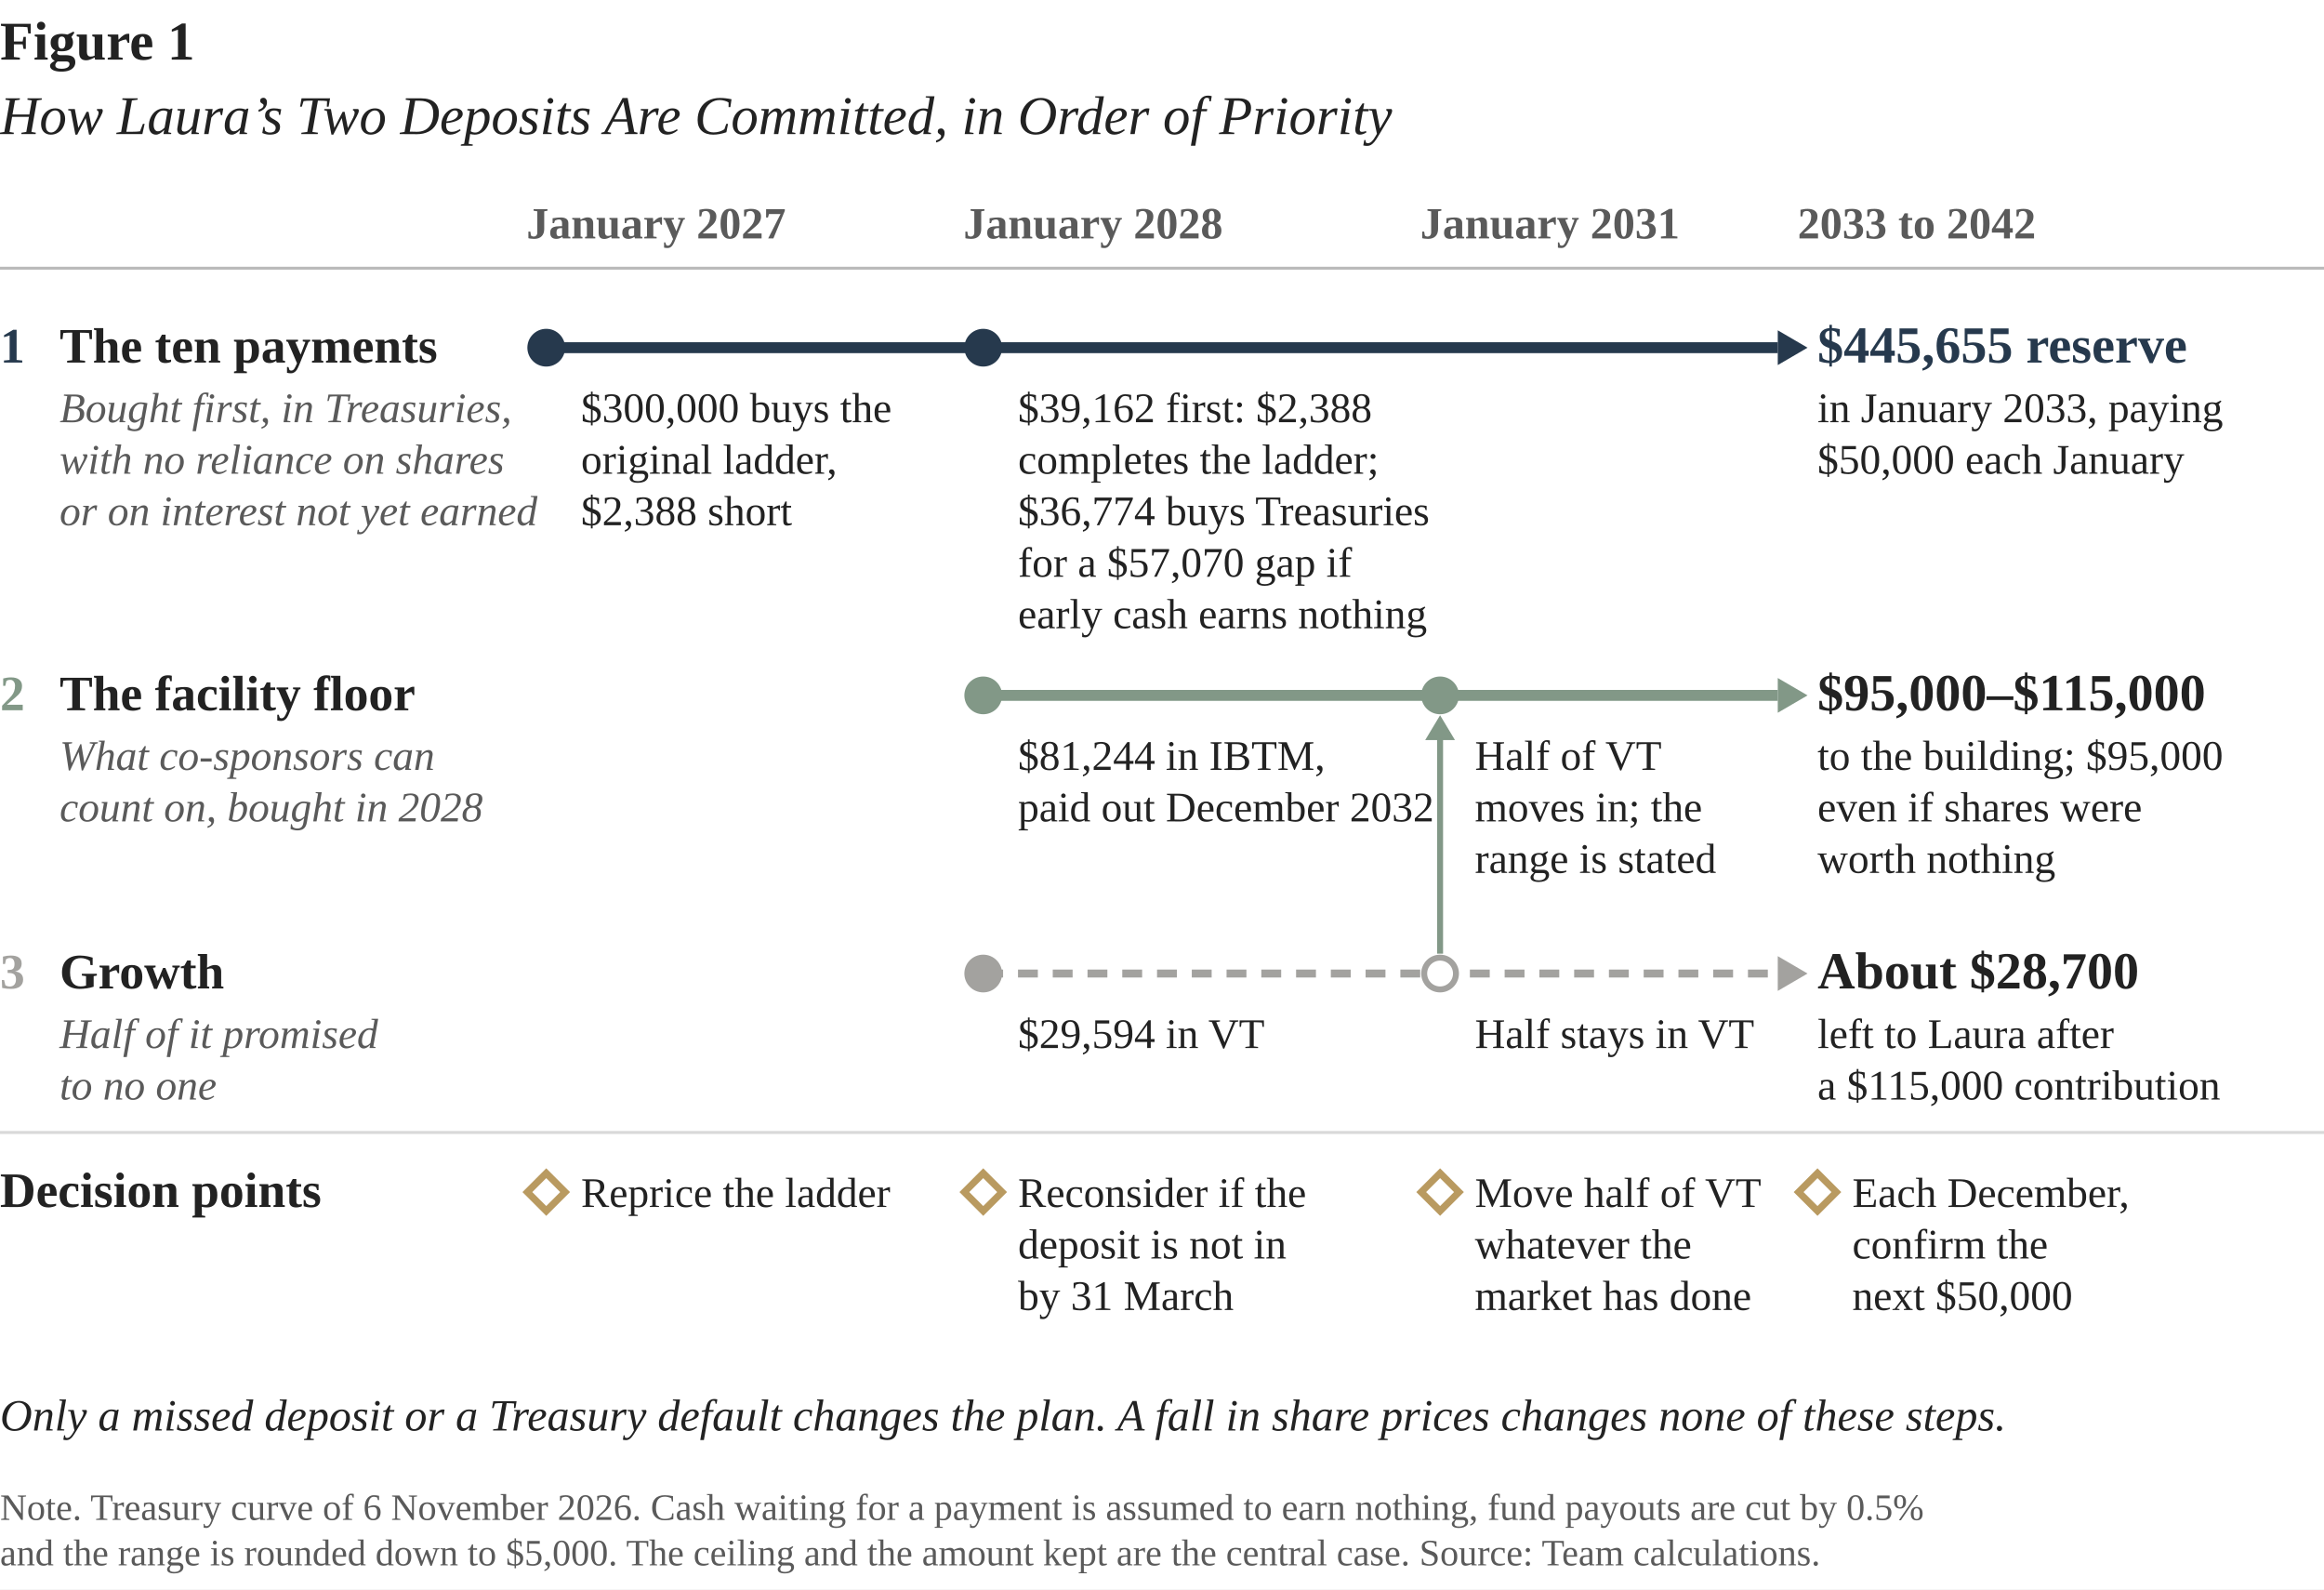
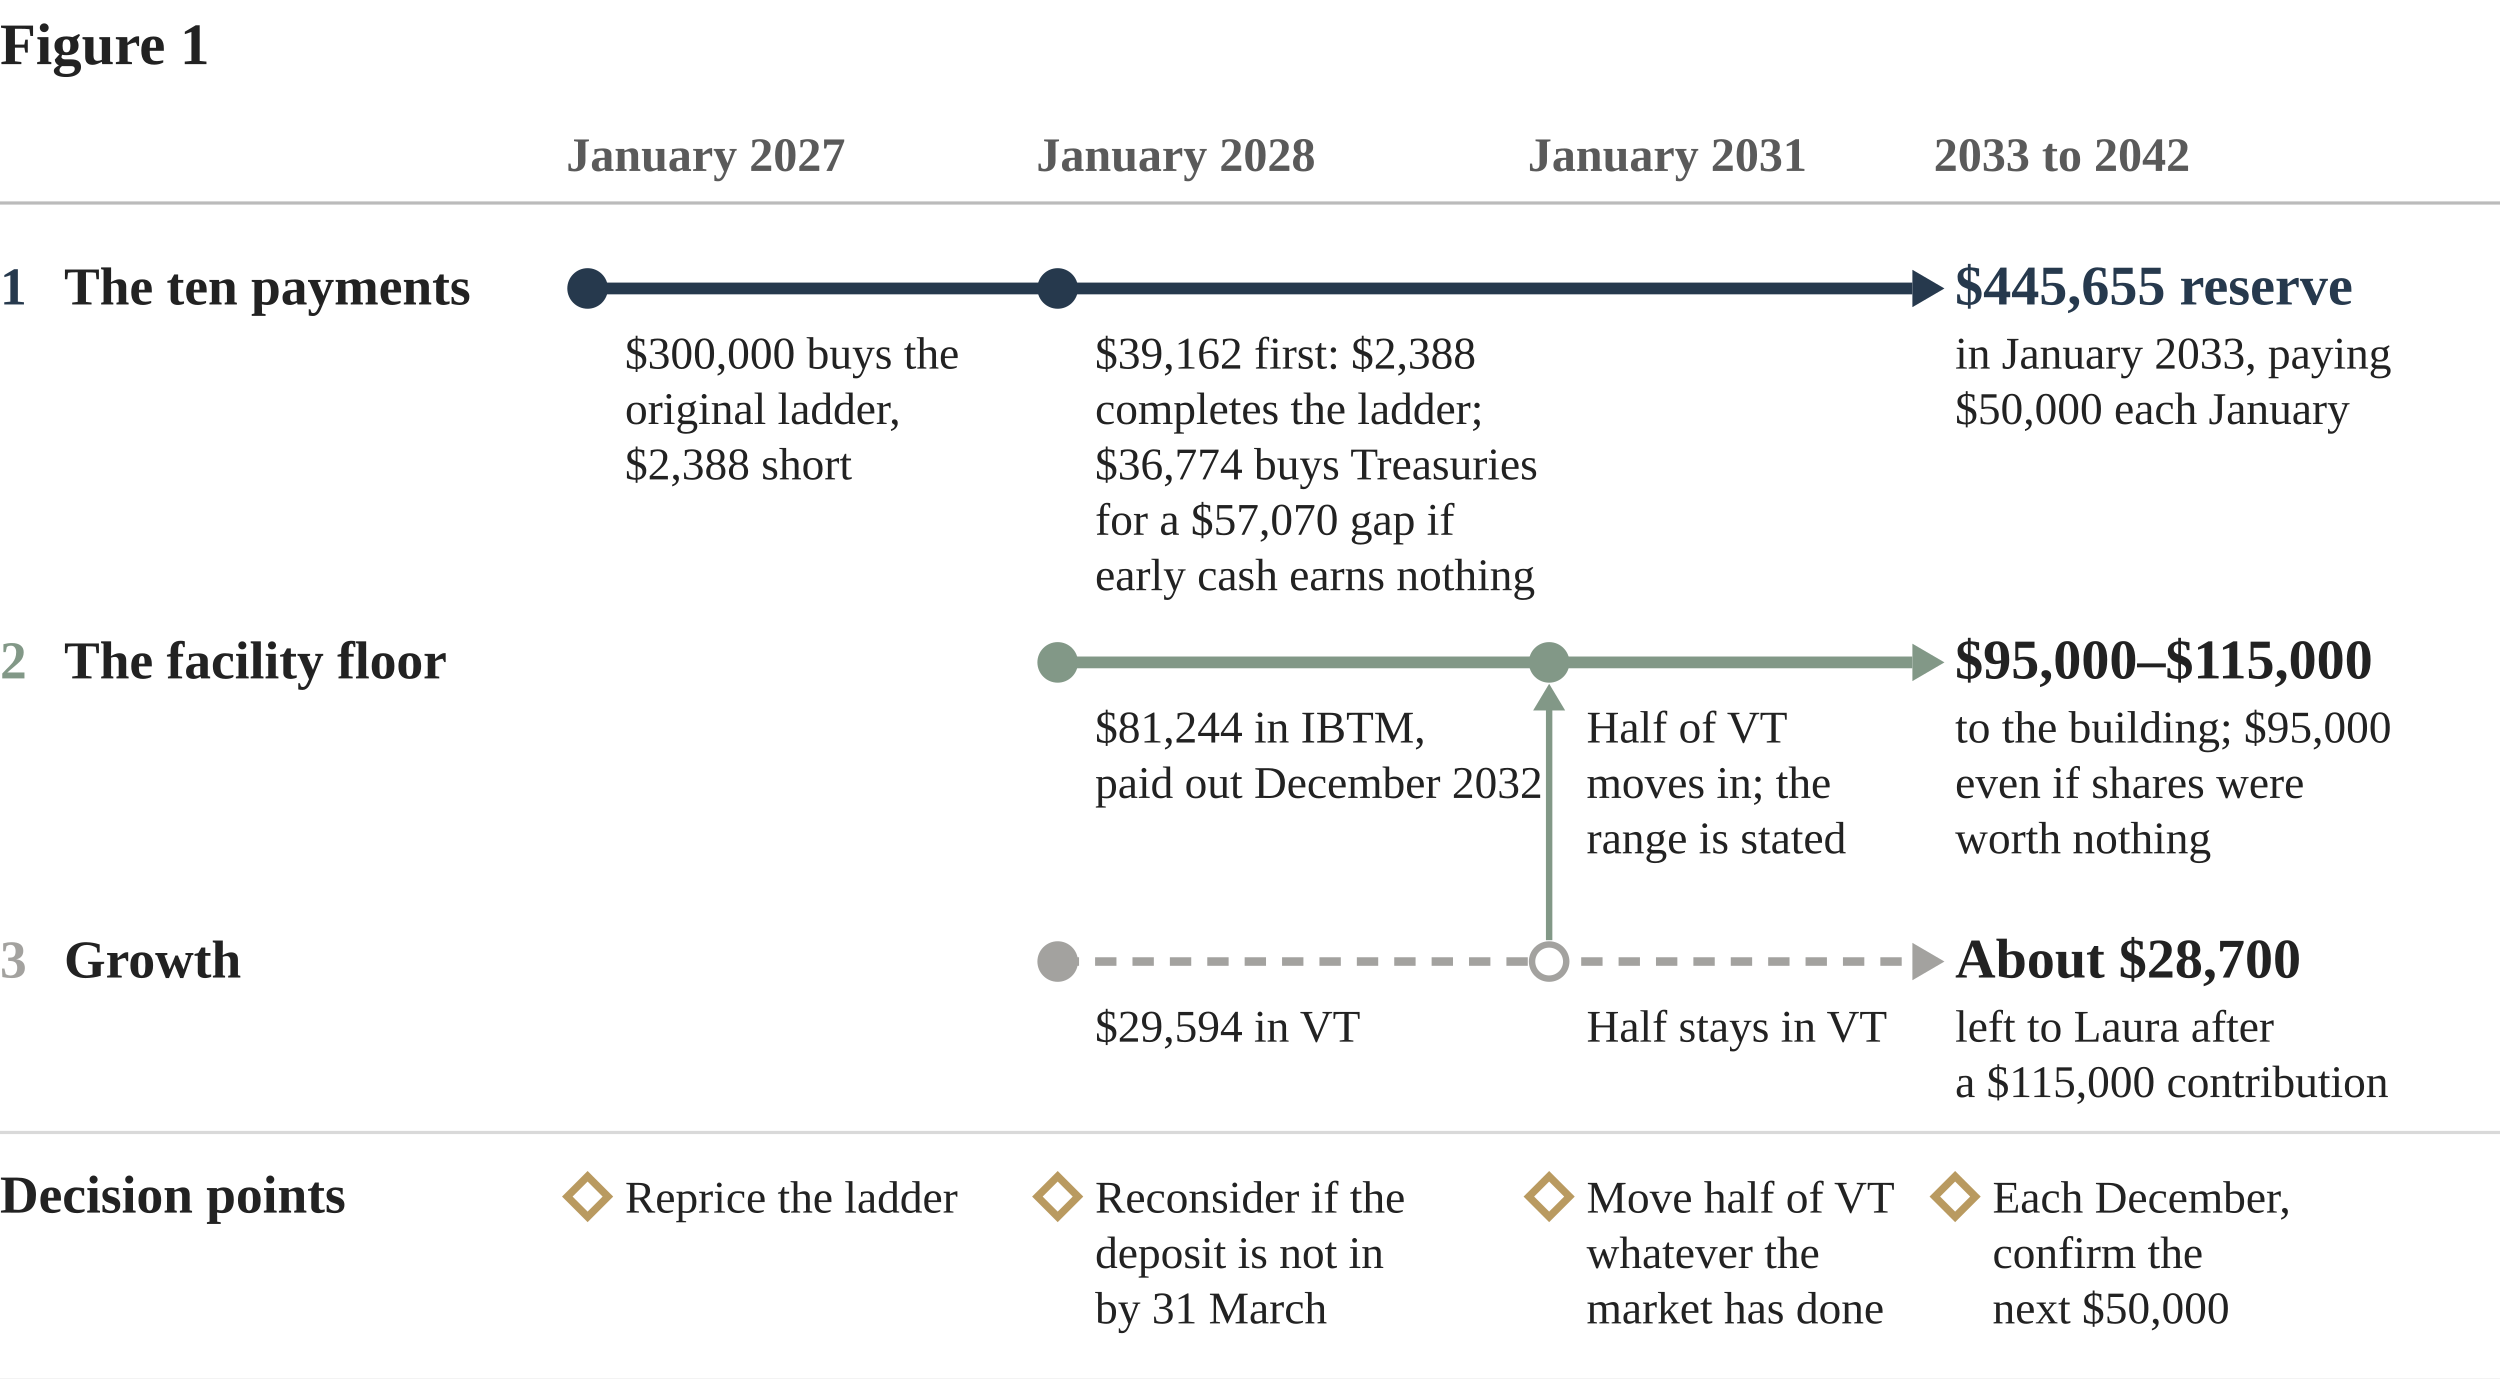
- <svg xmlns="http://www.w3.org/2000/svg" width="468pt" height="320pt" viewBox="0 0 468 320">
-   <rect width="468" height="320" fill="#fff" />
+ <svg xmlns="http://www.w3.org/2000/svg" width="468pt" height="258pt" viewBox="0 0 468 258">
+   <rect width="468" height="258" fill="#fff" />
  <text x="0" y="12" font-family="'Times New Roman', Tinos, 'Liberation Serif', Times, serif" font-size="11" font-weight="bold" font-style="normal" fill="#222222" text-anchor="start">Figure 1</text>
-   <text x="0" y="27" font-family="'Times New Roman', Tinos, 'Liberation Serif', Times, serif" font-size="11" font-weight="normal" font-style="italic" fill="#222222" text-anchor="start">How Laura’s Two Deposits Are Committed, in Order of Priority</text>
-   <text x="106" y="48" font-family="'Times New Roman', Tinos, 'Liberation Serif', Times, serif" font-size="9" font-weight="bold" font-style="normal" fill="#5A5A5A" text-anchor="start">January 2027</text>
-   <text x="194" y="48" font-family="'Times New Roman', Tinos, 'Liberation Serif', Times, serif" font-size="9" font-weight="bold" font-style="normal" fill="#5A5A5A" text-anchor="start">January 2028</text>
-   <text x="286" y="48" font-family="'Times New Roman', Tinos, 'Liberation Serif', Times, serif" font-size="9" font-weight="bold" font-style="normal" fill="#5A5A5A" text-anchor="start">January 2031</text>
-   <text x="362" y="48" font-family="'Times New Roman', Tinos, 'Liberation Serif', Times, serif" font-size="9" font-weight="bold" font-style="normal" fill="#5A5A5A" text-anchor="start">2033 to 2042</text>
-   <line x1="0" y1="54" x2="468" y2="54" stroke="#BBBBBB" stroke-width="0.6" />
-   <text x="0" y="73" font-family="'Times New Roman', Tinos, 'Liberation Serif', Times, serif" font-size="10" font-weight="bold" font-style="normal" fill="#26394D" text-anchor="start">1</text>
-   <text x="12" y="73" font-family="'Times New Roman', Tinos, 'Liberation Serif', Times, serif" font-size="10" font-weight="bold" font-style="normal" fill="#222222" text-anchor="start">The ten payments</text>
-   <text x="12" y="85.0" font-family="'Times New Roman', Tinos, 'Liberation Serif', Times, serif" font-size="8.5" font-weight="normal" font-style="italic" fill="#5A5A5A" text-anchor="start">Bought first, in Treasuries,</text>
-   <text x="12" y="95.37" font-family="'Times New Roman', Tinos, 'Liberation Serif', Times, serif" font-size="8.5" font-weight="normal" font-style="italic" fill="#5A5A5A" text-anchor="start">with no reliance on shares</text>
-   <text x="12" y="105.74" font-family="'Times New Roman', Tinos, 'Liberation Serif', Times, serif" font-size="8.5" font-weight="normal" font-style="italic" fill="#5A5A5A" text-anchor="start">or on interest not yet earned</text>
-   <line x1="110" y1="70" x2="358" y2="70" stroke="#26394D" stroke-width="2.2" />
-   <path d="M358 66.5 L364 70 L358 73.5 Z" fill="#26394D" />
-   <circle cx="110" cy="70" r="3.2" fill="#26394D" stroke="#26394D" stroke-width="1.2" />
-   <circle cx="198" cy="70" r="3.2" fill="#26394D" stroke="#26394D" stroke-width="1.2" />
-   <text x="117" y="85.0" font-family="'Times New Roman', Tinos, 'Liberation Serif', Times, serif" font-size="8.5" font-weight="normal" font-style="normal" fill="#222222" text-anchor="start">$300,000 buys the</text>
-   <text x="117" y="95.37" font-family="'Times New Roman', Tinos, 'Liberation Serif', Times, serif" font-size="8.5" font-weight="normal" font-style="normal" fill="#222222" text-anchor="start">original ladder,</text>
-   <text x="117" y="105.74" font-family="'Times New Roman', Tinos, 'Liberation Serif', Times, serif" font-size="8.5" font-weight="normal" font-style="normal" fill="#222222" text-anchor="start">$2,388 short</text>
-   <text x="205" y="85.0" font-family="'Times New Roman', Tinos, 'Liberation Serif', Times, serif" font-size="8.5" font-weight="normal" font-style="normal" fill="#222222" text-anchor="start">$39,162 first: $2,388</text>
-   <text x="205" y="95.37" font-family="'Times New Roman', Tinos, 'Liberation Serif', Times, serif" font-size="8.5" font-weight="normal" font-style="normal" fill="#222222" text-anchor="start">completes the ladder;</text>
-   <text x="205" y="105.74" font-family="'Times New Roman', Tinos, 'Liberation Serif', Times, serif" font-size="8.5" font-weight="normal" font-style="normal" fill="#222222" text-anchor="start">$36,774 buys Treasuries</text>
-   <text x="205" y="116.11" font-family="'Times New Roman', Tinos, 'Liberation Serif', Times, serif" font-size="8.5" font-weight="normal" font-style="normal" fill="#222222" text-anchor="start">for a $57,070 gap if</text>
-   <text x="205" y="126.48" font-family="'Times New Roman', Tinos, 'Liberation Serif', Times, serif" font-size="8.5" font-weight="normal" font-style="normal" fill="#222222" text-anchor="start">early cash earns nothing</text>
-   <text x="366" y="73" font-family="'Times New Roman', Tinos, 'Liberation Serif', Times, serif" font-size="10.5" font-weight="bold" font-style="normal" fill="#26394D" text-anchor="start">$445,655 reserve</text>
-   <text x="366" y="85.0" font-family="'Times New Roman', Tinos, 'Liberation Serif', Times, serif" font-size="8.5" font-weight="normal" font-style="normal" fill="#222222" text-anchor="start">in January 2033, paying</text>
-   <text x="366" y="95.37" font-family="'Times New Roman', Tinos, 'Liberation Serif', Times, serif" font-size="8.5" font-weight="normal" font-style="normal" fill="#222222" text-anchor="start">$50,000 each January</text>
-   <text x="0" y="143" font-family="'Times New Roman', Tinos, 'Liberation Serif', Times, serif" font-size="10" font-weight="bold" font-style="normal" fill="#829887" text-anchor="start">2</text>
-   <text x="12" y="143" font-family="'Times New Roman', Tinos, 'Liberation Serif', Times, serif" font-size="10" font-weight="bold" font-style="normal" fill="#222222" text-anchor="start">The facility floor</text>
-   <text x="12" y="155.0" font-family="'Times New Roman', Tinos, 'Liberation Serif', Times, serif" font-size="8.5" font-weight="normal" font-style="italic" fill="#5A5A5A" text-anchor="start">What co-sponsors can</text>
-   <text x="12" y="165.37" font-family="'Times New Roman', Tinos, 'Liberation Serif', Times, serif" font-size="8.5" font-weight="normal" font-style="italic" fill="#5A5A5A" text-anchor="start">count on, bought in 2028</text>
-   <line x1="198" y1="140" x2="358" y2="140" stroke="#829887" stroke-width="2.2" />
-   <path d="M358 136.5 L364 140 L358 143.5 Z" fill="#829887" />
-   <circle cx="198" cy="140" r="3.2" fill="#829887" stroke="#829887" stroke-width="1.2" />
-   <circle cx="290" cy="140" r="3.2" fill="#829887" stroke="#829887" stroke-width="1.2" />
-   <text x="205" y="155.0" font-family="'Times New Roman', Tinos, 'Liberation Serif', Times, serif" font-size="8.5" font-weight="normal" font-style="normal" fill="#222222" text-anchor="start">$81,244 in IBTM,</text>
-   <text x="205" y="165.37" font-family="'Times New Roman', Tinos, 'Liberation Serif', Times, serif" font-size="8.5" font-weight="normal" font-style="normal" fill="#222222" text-anchor="start">paid out December 2032</text>
-   <text x="297" y="155.0" font-family="'Times New Roman', Tinos, 'Liberation Serif', Times, serif" font-size="8.5" font-weight="normal" font-style="normal" fill="#222222" text-anchor="start">Half of VT</text>
-   <text x="297" y="165.37" font-family="'Times New Roman', Tinos, 'Liberation Serif', Times, serif" font-size="8.5" font-weight="normal" font-style="normal" fill="#222222" text-anchor="start">moves in; the</text>
-   <text x="297" y="175.74" font-family="'Times New Roman', Tinos, 'Liberation Serif', Times, serif" font-size="8.5" font-weight="normal" font-style="normal" fill="#222222" text-anchor="start">range is stated</text>
-   <text x="366" y="143" font-family="'Times New Roman', Tinos, 'Liberation Serif', Times, serif" font-size="10.5" font-weight="bold" font-style="normal" fill="#222222" text-anchor="start">$95,000–$115,000</text>
-   <text x="366" y="155.0" font-family="'Times New Roman', Tinos, 'Liberation Serif', Times, serif" font-size="8.5" font-weight="normal" font-style="normal" fill="#222222" text-anchor="start">to the building; $95,000</text>
-   <text x="366" y="165.37" font-family="'Times New Roman', Tinos, 'Liberation Serif', Times, serif" font-size="8.5" font-weight="normal" font-style="normal" fill="#222222" text-anchor="start">even if shares were</text>
-   <text x="366" y="175.74" font-family="'Times New Roman', Tinos, 'Liberation Serif', Times, serif" font-size="8.5" font-weight="normal" font-style="normal" fill="#222222" text-anchor="start">worth nothing</text>
-   <text x="0" y="199" font-family="'Times New Roman', Tinos, 'Liberation Serif', Times, serif" font-size="10" font-weight="bold" font-style="normal" fill="#A3A29F" text-anchor="start">3</text>
-   <text x="12" y="199" font-family="'Times New Roman', Tinos, 'Liberation Serif', Times, serif" font-size="10" font-weight="bold" font-style="normal" fill="#222222" text-anchor="start">Growth</text>
-   <text x="12" y="211.0" font-family="'Times New Roman', Tinos, 'Liberation Serif', Times, serif" font-size="8.5" font-weight="normal" font-style="italic" fill="#5A5A5A" text-anchor="start">Half of it promised</text>
-   <text x="12" y="221.37" font-family="'Times New Roman', Tinos, 'Liberation Serif', Times, serif" font-size="8.5" font-weight="normal" font-style="italic" fill="#5A5A5A" text-anchor="start">to no one</text>
-   <line x1="198" y1="196" x2="358" y2="196" stroke="#A3A29F" stroke-width="1.6" stroke-dasharray="4 3" />
-   <path d="M358 192.5 L364 196 L358 199.5 Z" fill="#A3A29F" />
-   <circle cx="198" cy="196" r="3.2" fill="#A3A29F" stroke="#A3A29F" stroke-width="1.2" />
-   <circle cx="290" cy="196" r="3.2" fill="#fff" stroke="#A3A29F" stroke-width="1.2" />
-   <text x="205" y="211.0" font-family="'Times New Roman', Tinos, 'Liberation Serif', Times, serif" font-size="8.5" font-weight="normal" font-style="normal" fill="#222222" text-anchor="start">$29,594 in VT</text>
-   <text x="297" y="211.0" font-family="'Times New Roman', Tinos, 'Liberation Serif', Times, serif" font-size="8.5" font-weight="normal" font-style="normal" fill="#222222" text-anchor="start">Half stays in VT</text>
-   <text x="366" y="199" font-family="'Times New Roman', Tinos, 'Liberation Serif', Times, serif" font-size="10.5" font-weight="bold" font-style="normal" fill="#222222" text-anchor="start">About $28,700</text>
-   <text x="366" y="211.0" font-family="'Times New Roman', Tinos, 'Liberation Serif', Times, serif" font-size="8.5" font-weight="normal" font-style="normal" fill="#222222" text-anchor="start">left to Laura after</text>
-   <text x="366" y="221.37" font-family="'Times New Roman', Tinos, 'Liberation Serif', Times, serif" font-size="8.5" font-weight="normal" font-style="normal" fill="#222222" text-anchor="start">a $115,000 contribution</text>
-   <line x1="290" y1="192" x2="290" y2="146" stroke="#829887" stroke-width="1.2" />
-   <path d="M287 149 L290 144 L293 149 Z" fill="#829887" />
-   <line x1="0" y1="228" x2="468" y2="228" stroke="#D9D9D9" stroke-width="0.6" />
-   <text x="0" y="243" font-family="'Times New Roman', Tinos, 'Liberation Serif', Times, serif" font-size="10" font-weight="bold" font-style="normal" fill="#222222" text-anchor="start">Decision points</text>
-   <path d="M110 236.2 L113.8 240 L110 243.8 L106.2 240 Z" fill="#fff" stroke="#B99A60" stroke-width="1.4" />
-   <text x="117" y="243.0" font-family="'Times New Roman', Tinos, 'Liberation Serif', Times, serif" font-size="8.5" font-weight="normal" font-style="normal" fill="#222222" text-anchor="start">Reprice the ladder</text>
-   <path d="M198 236.2 L201.8 240 L198 243.8 L194.2 240 Z" fill="#fff" stroke="#B99A60" stroke-width="1.4" />
-   <text x="205" y="243.0" font-family="'Times New Roman', Tinos, 'Liberation Serif', Times, serif" font-size="8.5" font-weight="normal" font-style="normal" fill="#222222" text-anchor="start">Reconsider if the</text>
-   <text x="205" y="253.37" font-family="'Times New Roman', Tinos, 'Liberation Serif', Times, serif" font-size="8.5" font-weight="normal" font-style="normal" fill="#222222" text-anchor="start">deposit is not in</text>
-   <text x="205" y="263.74" font-family="'Times New Roman', Tinos, 'Liberation Serif', Times, serif" font-size="8.5" font-weight="normal" font-style="normal" fill="#222222" text-anchor="start">by 31 March</text>
-   <path d="M290 236.2 L293.8 240 L290 243.8 L286.2 240 Z" fill="#fff" stroke="#B99A60" stroke-width="1.4" />
-   <text x="297" y="243.0" font-family="'Times New Roman', Tinos, 'Liberation Serif', Times, serif" font-size="8.5" font-weight="normal" font-style="normal" fill="#222222" text-anchor="start">Move half of VT</text>
-   <text x="297" y="253.37" font-family="'Times New Roman', Tinos, 'Liberation Serif', Times, serif" font-size="8.5" font-weight="normal" font-style="normal" fill="#222222" text-anchor="start">whatever the</text>
-   <text x="297" y="263.74" font-family="'Times New Roman', Tinos, 'Liberation Serif', Times, serif" font-size="8.5" font-weight="normal" font-style="normal" fill="#222222" text-anchor="start">market has done</text>
-   <path d="M366 236.2 L369.8 240 L366 243.8 L362.2 240 Z" fill="#fff" stroke="#B99A60" stroke-width="1.4" />
-   <text x="373" y="243.0" font-family="'Times New Roman', Tinos, 'Liberation Serif', Times, serif" font-size="8.5" font-weight="normal" font-style="normal" fill="#222222" text-anchor="start">Each December,</text>
-   <text x="373" y="253.37" font-family="'Times New Roman', Tinos, 'Liberation Serif', Times, serif" font-size="8.5" font-weight="normal" font-style="normal" fill="#222222" text-anchor="start">confirm the</text>
-   <text x="373" y="263.74" font-family="'Times New Roman', Tinos, 'Liberation Serif', Times, serif" font-size="8.5" font-weight="normal" font-style="normal" fill="#222222" text-anchor="start">next $50,000</text>
-   <text x="0" y="288" font-family="'Times New Roman', Tinos, 'Liberation Serif', Times, serif" font-size="9" font-weight="normal" font-style="italic" fill="#222222" text-anchor="start">Only a missed deposit or a Treasury default changes the plan. A fall in share prices changes none of these steps.</text>
-   <text x="0" y="306.0" font-family="'Times New Roman', Tinos, 'Liberation Serif', Times, serif" font-size="7.5" font-weight="normal" font-style="normal" fill="#5A5A5A" text-anchor="start">Note. Treasury curve of 6 November 2026. Cash waiting for a payment is assumed to earn nothing, fund payouts are cut by 0.5%</text>
-   <text x="0" y="315.15" font-family="'Times New Roman', Tinos, 'Liberation Serif', Times, serif" font-size="7.5" font-weight="normal" font-style="normal" fill="#5A5A5A" text-anchor="start">and the range is rounded down to $5,000. The ceiling and the amount kept are the central case. Source: Team calculations.</text>
+   <g transform="translate(0,-16)">
+     <text x="106" y="48" font-family="'Times New Roman', Tinos, 'Liberation Serif', Times, serif" font-size="9" font-weight="bold" font-style="normal" fill="#5A5A5A" text-anchor="start">January 2027</text>
+     <text x="194" y="48" font-family="'Times New Roman', Tinos, 'Liberation Serif', Times, serif" font-size="9" font-weight="bold" font-style="normal" fill="#5A5A5A" text-anchor="start">January 2028</text>
+     <text x="286" y="48" font-family="'Times New Roman', Tinos, 'Liberation Serif', Times, serif" font-size="9" font-weight="bold" font-style="normal" fill="#5A5A5A" text-anchor="start">January 2031</text>
+     <text x="362" y="48" font-family="'Times New Roman', Tinos, 'Liberation Serif', Times, serif" font-size="9" font-weight="bold" font-style="normal" fill="#5A5A5A" text-anchor="start">2033 to 2042</text>
+     <line x1="0" y1="54" x2="468" y2="54" stroke="#BBBBBB" stroke-width="0.6" />
+     <text x="0" y="73" font-family="'Times New Roman', Tinos, 'Liberation Serif', Times, serif" font-size="10" font-weight="bold" font-style="normal" fill="#26394D" text-anchor="start">1</text>
+     <text x="12" y="73" font-family="'Times New Roman', Tinos, 'Liberation Serif', Times, serif" font-size="10" font-weight="bold" font-style="normal" fill="#222222" text-anchor="start">The ten payments</text>
+     <line x1="110" y1="70" x2="358" y2="70" stroke="#26394D" stroke-width="2.2" />
+     <path d="M358 66.5 L364 70 L358 73.5 Z" fill="#26394D" />
+     <circle cx="110" cy="70" r="3.2" fill="#26394D" stroke="#26394D" stroke-width="1.2" />
+     <circle cx="198" cy="70" r="3.2" fill="#26394D" stroke="#26394D" stroke-width="1.2" />
+     <text x="117" y="85.0" font-family="'Times New Roman', Tinos, 'Liberation Serif', Times, serif" font-size="8.5" font-weight="normal" font-style="normal" fill="#222222" text-anchor="start">$300,000 buys the</text>
+     <text x="117" y="95.37" font-family="'Times New Roman', Tinos, 'Liberation Serif', Times, serif" font-size="8.5" font-weight="normal" font-style="normal" fill="#222222" text-anchor="start">original ladder,</text>
+     <text x="117" y="105.74" font-family="'Times New Roman', Tinos, 'Liberation Serif', Times, serif" font-size="8.5" font-weight="normal" font-style="normal" fill="#222222" text-anchor="start">$2,388 short</text>
+     <text x="205" y="85.0" font-family="'Times New Roman', Tinos, 'Liberation Serif', Times, serif" font-size="8.5" font-weight="normal" font-style="normal" fill="#222222" text-anchor="start">$39,162 first: $2,388</text>
+     <text x="205" y="95.37" font-family="'Times New Roman', Tinos, 'Liberation Serif', Times, serif" font-size="8.5" font-weight="normal" font-style="normal" fill="#222222" text-anchor="start">completes the ladder;</text>
+     <text x="205" y="105.74" font-family="'Times New Roman', Tinos, 'Liberation Serif', Times, serif" font-size="8.5" font-weight="normal" font-style="normal" fill="#222222" text-anchor="start">$36,774 buys Treasuries</text>
+     <text x="205" y="116.11" font-family="'Times New Roman', Tinos, 'Liberation Serif', Times, serif" font-size="8.5" font-weight="normal" font-style="normal" fill="#222222" text-anchor="start">for a $57,070 gap if</text>
+     <text x="205" y="126.48" font-family="'Times New Roman', Tinos, 'Liberation Serif', Times, serif" font-size="8.5" font-weight="normal" font-style="normal" fill="#222222" text-anchor="start">early cash earns nothing</text>
+     <text x="366" y="73" font-family="'Times New Roman', Tinos, 'Liberation Serif', Times, serif" font-size="10.5" font-weight="bold" font-style="normal" fill="#26394D" text-anchor="start">$445,655 reserve</text>
+     <text x="366" y="85.0" font-family="'Times New Roman', Tinos, 'Liberation Serif', Times, serif" font-size="8.5" font-weight="normal" font-style="normal" fill="#222222" text-anchor="start">in January 2033, paying</text>
+     <text x="366" y="95.37" font-family="'Times New Roman', Tinos, 'Liberation Serif', Times, serif" font-size="8.5" font-weight="normal" font-style="normal" fill="#222222" text-anchor="start">$50,000 each January</text>
+     <text x="0" y="143" font-family="'Times New Roman', Tinos, 'Liberation Serif', Times, serif" font-size="10" font-weight="bold" font-style="normal" fill="#829887" text-anchor="start">2</text>
+     <text x="12" y="143" font-family="'Times New Roman', Tinos, 'Liberation Serif', Times, serif" font-size="10" font-weight="bold" font-style="normal" fill="#222222" text-anchor="start">The facility floor</text>
+     <line x1="198" y1="140" x2="358" y2="140" stroke="#829887" stroke-width="2.2" />
+     <path d="M358 136.5 L364 140 L358 143.5 Z" fill="#829887" />
+     <circle cx="198" cy="140" r="3.2" fill="#829887" stroke="#829887" stroke-width="1.2" />
+     <circle cx="290" cy="140" r="3.2" fill="#829887" stroke="#829887" stroke-width="1.2" />
+     <text x="205" y="155.0" font-family="'Times New Roman', Tinos, 'Liberation Serif', Times, serif" font-size="8.5" font-weight="normal" font-style="normal" fill="#222222" text-anchor="start">$81,244 in IBTM,</text>
+     <text x="205" y="165.37" font-family="'Times New Roman', Tinos, 'Liberation Serif', Times, serif" font-size="8.5" font-weight="normal" font-style="normal" fill="#222222" text-anchor="start">paid out December 2032</text>
+     <text x="297" y="155.0" font-family="'Times New Roman', Tinos, 'Liberation Serif', Times, serif" font-size="8.5" font-weight="normal" font-style="normal" fill="#222222" text-anchor="start">Half of VT</text>
+     <text x="297" y="165.37" font-family="'Times New Roman', Tinos, 'Liberation Serif', Times, serif" font-size="8.5" font-weight="normal" font-style="normal" fill="#222222" text-anchor="start">moves in; the</text>
+     <text x="297" y="175.74" font-family="'Times New Roman', Tinos, 'Liberation Serif', Times, serif" font-size="8.5" font-weight="normal" font-style="normal" fill="#222222" text-anchor="start">range is stated</text>
+     <text x="366" y="143" font-family="'Times New Roman', Tinos, 'Liberation Serif', Times, serif" font-size="10.5" font-weight="bold" font-style="normal" fill="#222222" text-anchor="start">$95,000–$115,000</text>
+     <text x="366" y="155.0" font-family="'Times New Roman', Tinos, 'Liberation Serif', Times, serif" font-size="8.5" font-weight="normal" font-style="normal" fill="#222222" text-anchor="start">to the building; $95,000</text>
+     <text x="366" y="165.37" font-family="'Times New Roman', Tinos, 'Liberation Serif', Times, serif" font-size="8.5" font-weight="normal" font-style="normal" fill="#222222" text-anchor="start">even if shares were</text>
+     <text x="366" y="175.74" font-family="'Times New Roman', Tinos, 'Liberation Serif', Times, serif" font-size="8.5" font-weight="normal" font-style="normal" fill="#222222" text-anchor="start">worth nothing</text>
+     <text x="0" y="199" font-family="'Times New Roman', Tinos, 'Liberation Serif', Times, serif" font-size="10" font-weight="bold" font-style="normal" fill="#A3A29F" text-anchor="start">3</text>
+     <text x="12" y="199" font-family="'Times New Roman', Tinos, 'Liberation Serif', Times, serif" font-size="10" font-weight="bold" font-style="normal" fill="#222222" text-anchor="start">Growth</text>
+     <line x1="198" y1="196" x2="358" y2="196" stroke="#A3A29F" stroke-width="1.6" stroke-dasharray="4 3" />
+     <path d="M358 192.5 L364 196 L358 199.5 Z" fill="#A3A29F" />
+     <circle cx="198" cy="196" r="3.2" fill="#A3A29F" stroke="#A3A29F" stroke-width="1.2" />
+     <circle cx="290" cy="196" r="3.2" fill="#fff" stroke="#A3A29F" stroke-width="1.2" />
+     <text x="205" y="211.0" font-family="'Times New Roman', Tinos, 'Liberation Serif', Times, serif" font-size="8.5" font-weight="normal" font-style="normal" fill="#222222" text-anchor="start">$29,594 in VT</text>
+     <text x="297" y="211.0" font-family="'Times New Roman', Tinos, 'Liberation Serif', Times, serif" font-size="8.5" font-weight="normal" font-style="normal" fill="#222222" text-anchor="start">Half stays in VT</text>
+     <text x="366" y="199" font-family="'Times New Roman', Tinos, 'Liberation Serif', Times, serif" font-size="10.5" font-weight="bold" font-style="normal" fill="#222222" text-anchor="start">About $28,700</text>
+     <text x="366" y="211.0" font-family="'Times New Roman', Tinos, 'Liberation Serif', Times, serif" font-size="8.5" font-weight="normal" font-style="normal" fill="#222222" text-anchor="start">left to Laura after</text>
+     <text x="366" y="221.37" font-family="'Times New Roman', Tinos, 'Liberation Serif', Times, serif" font-size="8.5" font-weight="normal" font-style="normal" fill="#222222" text-anchor="start">a $115,000 contribution</text>
+     <line x1="290" y1="192" x2="290" y2="146" stroke="#829887" stroke-width="1.2" />
+     <path d="M287 149 L290 144 L293 149 Z" fill="#829887" />
+     <line x1="0" y1="228" x2="468" y2="228" stroke="#D9D9D9" stroke-width="0.6" />
+     <text x="0" y="243" font-family="'Times New Roman', Tinos, 'Liberation Serif', Times, serif" font-size="10" font-weight="bold" font-style="normal" fill="#222222" text-anchor="start">Decision points</text>
+     <path d="M110 236.2 L113.8 240 L110 243.8 L106.2 240 Z" fill="#fff" stroke="#B99A60" stroke-width="1.4" />
+     <text x="117" y="243.0" font-family="'Times New Roman', Tinos, 'Liberation Serif', Times, serif" font-size="8.5" font-weight="normal" font-style="normal" fill="#222222" text-anchor="start">Reprice the ladder</text>
+     <path d="M198 236.2 L201.8 240 L198 243.8 L194.2 240 Z" fill="#fff" stroke="#B99A60" stroke-width="1.4" />
+     <text x="205" y="243.0" font-family="'Times New Roman', Tinos, 'Liberation Serif', Times, serif" font-size="8.5" font-weight="normal" font-style="normal" fill="#222222" text-anchor="start">Reconsider if the</text>
+     <text x="205" y="253.37" font-family="'Times New Roman', Tinos, 'Liberation Serif', Times, serif" font-size="8.5" font-weight="normal" font-style="normal" fill="#222222" text-anchor="start">deposit is not in</text>
+     <text x="205" y="263.74" font-family="'Times New Roman', Tinos, 'Liberation Serif', Times, serif" font-size="8.5" font-weight="normal" font-style="normal" fill="#222222" text-anchor="start">by 31 March</text>
+     <path d="M290 236.2 L293.8 240 L290 243.8 L286.2 240 Z" fill="#fff" stroke="#B99A60" stroke-width="1.4" />
+     <text x="297" y="243.0" font-family="'Times New Roman', Tinos, 'Liberation Serif', Times, serif" font-size="8.5" font-weight="normal" font-style="normal" fill="#222222" text-anchor="start">Move half of VT</text>
+     <text x="297" y="253.37" font-family="'Times New Roman', Tinos, 'Liberation Serif', Times, serif" font-size="8.5" font-weight="normal" font-style="normal" fill="#222222" text-anchor="start">whatever the</text>
+     <text x="297" y="263.74" font-family="'Times New Roman', Tinos, 'Liberation Serif', Times, serif" font-size="8.5" font-weight="normal" font-style="normal" fill="#222222" text-anchor="start">market has done</text>
+     <path d="M366 236.2 L369.8 240 L366 243.8 L362.2 240 Z" fill="#fff" stroke="#B99A60" stroke-width="1.4" />
+     <text x="373" y="243.0" font-family="'Times New Roman', Tinos, 'Liberation Serif', Times, serif" font-size="8.5" font-weight="normal" font-style="normal" fill="#222222" text-anchor="start">Each December,</text>
+     <text x="373" y="253.37" font-family="'Times New Roman', Tinos, 'Liberation Serif', Times, serif" font-size="8.5" font-weight="normal" font-style="normal" fill="#222222" text-anchor="start">confirm the</text>
+     <text x="373" y="263.74" font-family="'Times New Roman', Tinos, 'Liberation Serif', Times, serif" font-size="8.5" font-weight="normal" font-style="normal" fill="#222222" text-anchor="start">next $50,000</text>
+   </g>
</svg>
